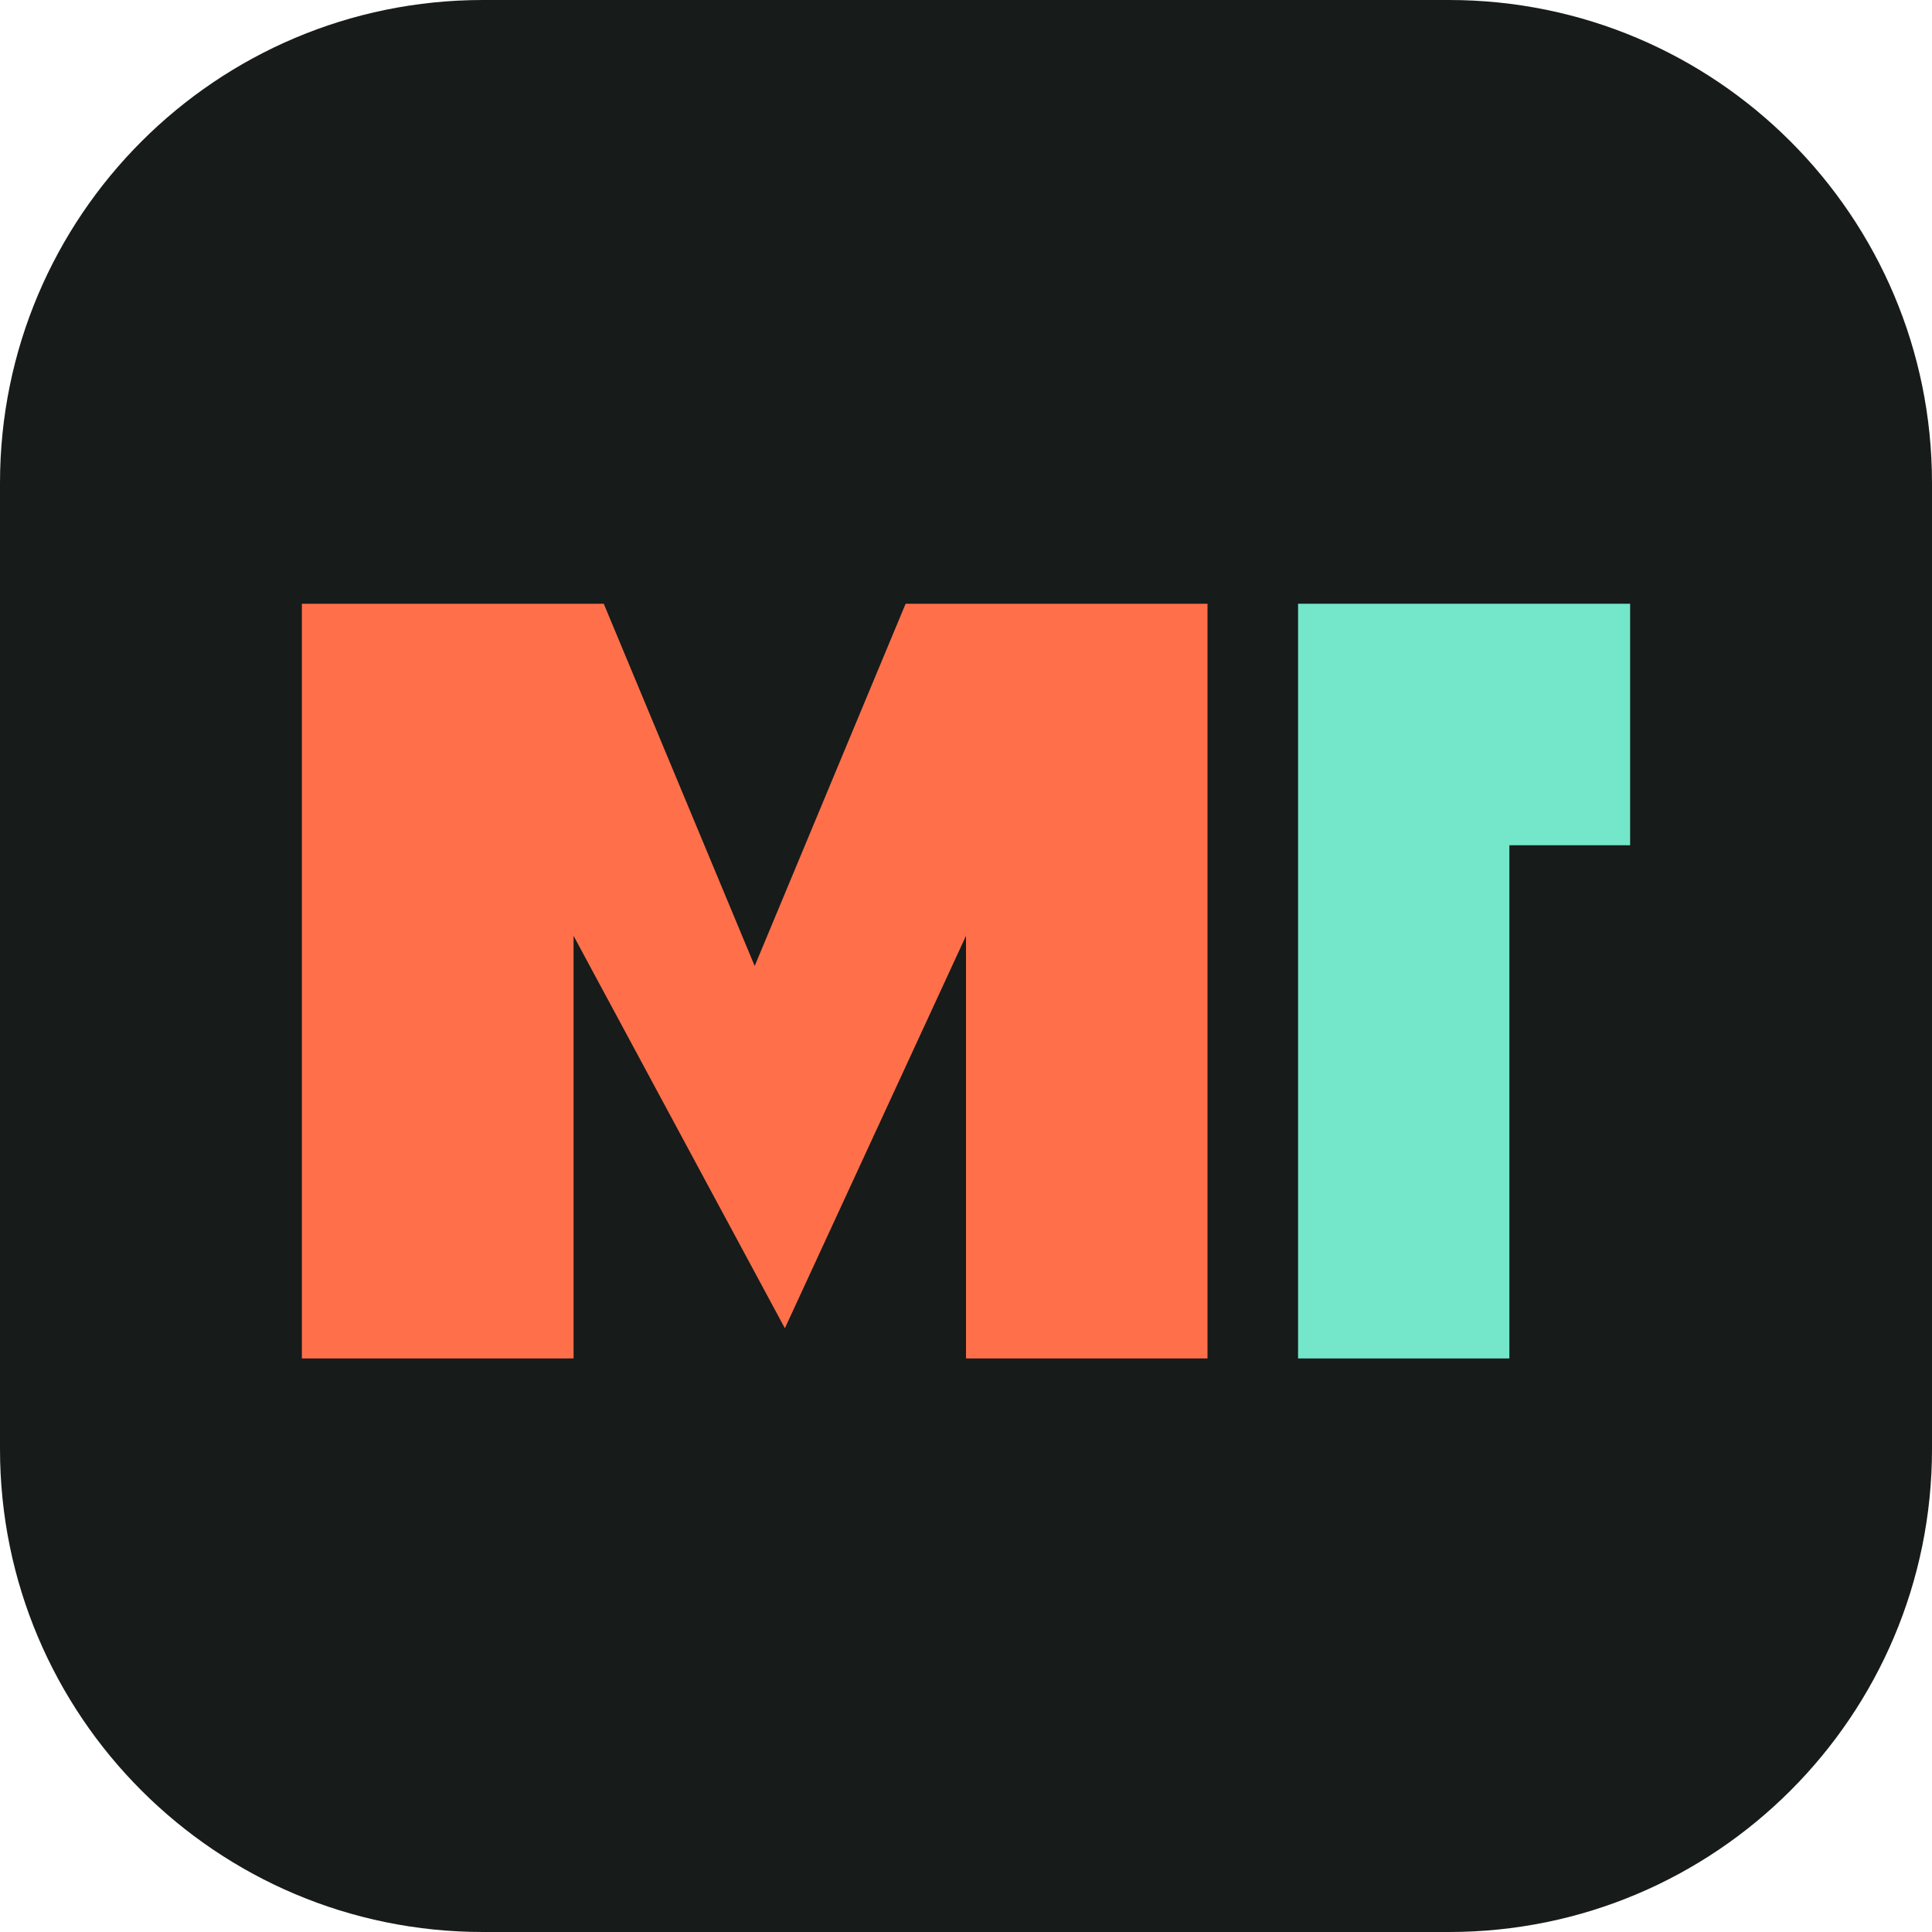
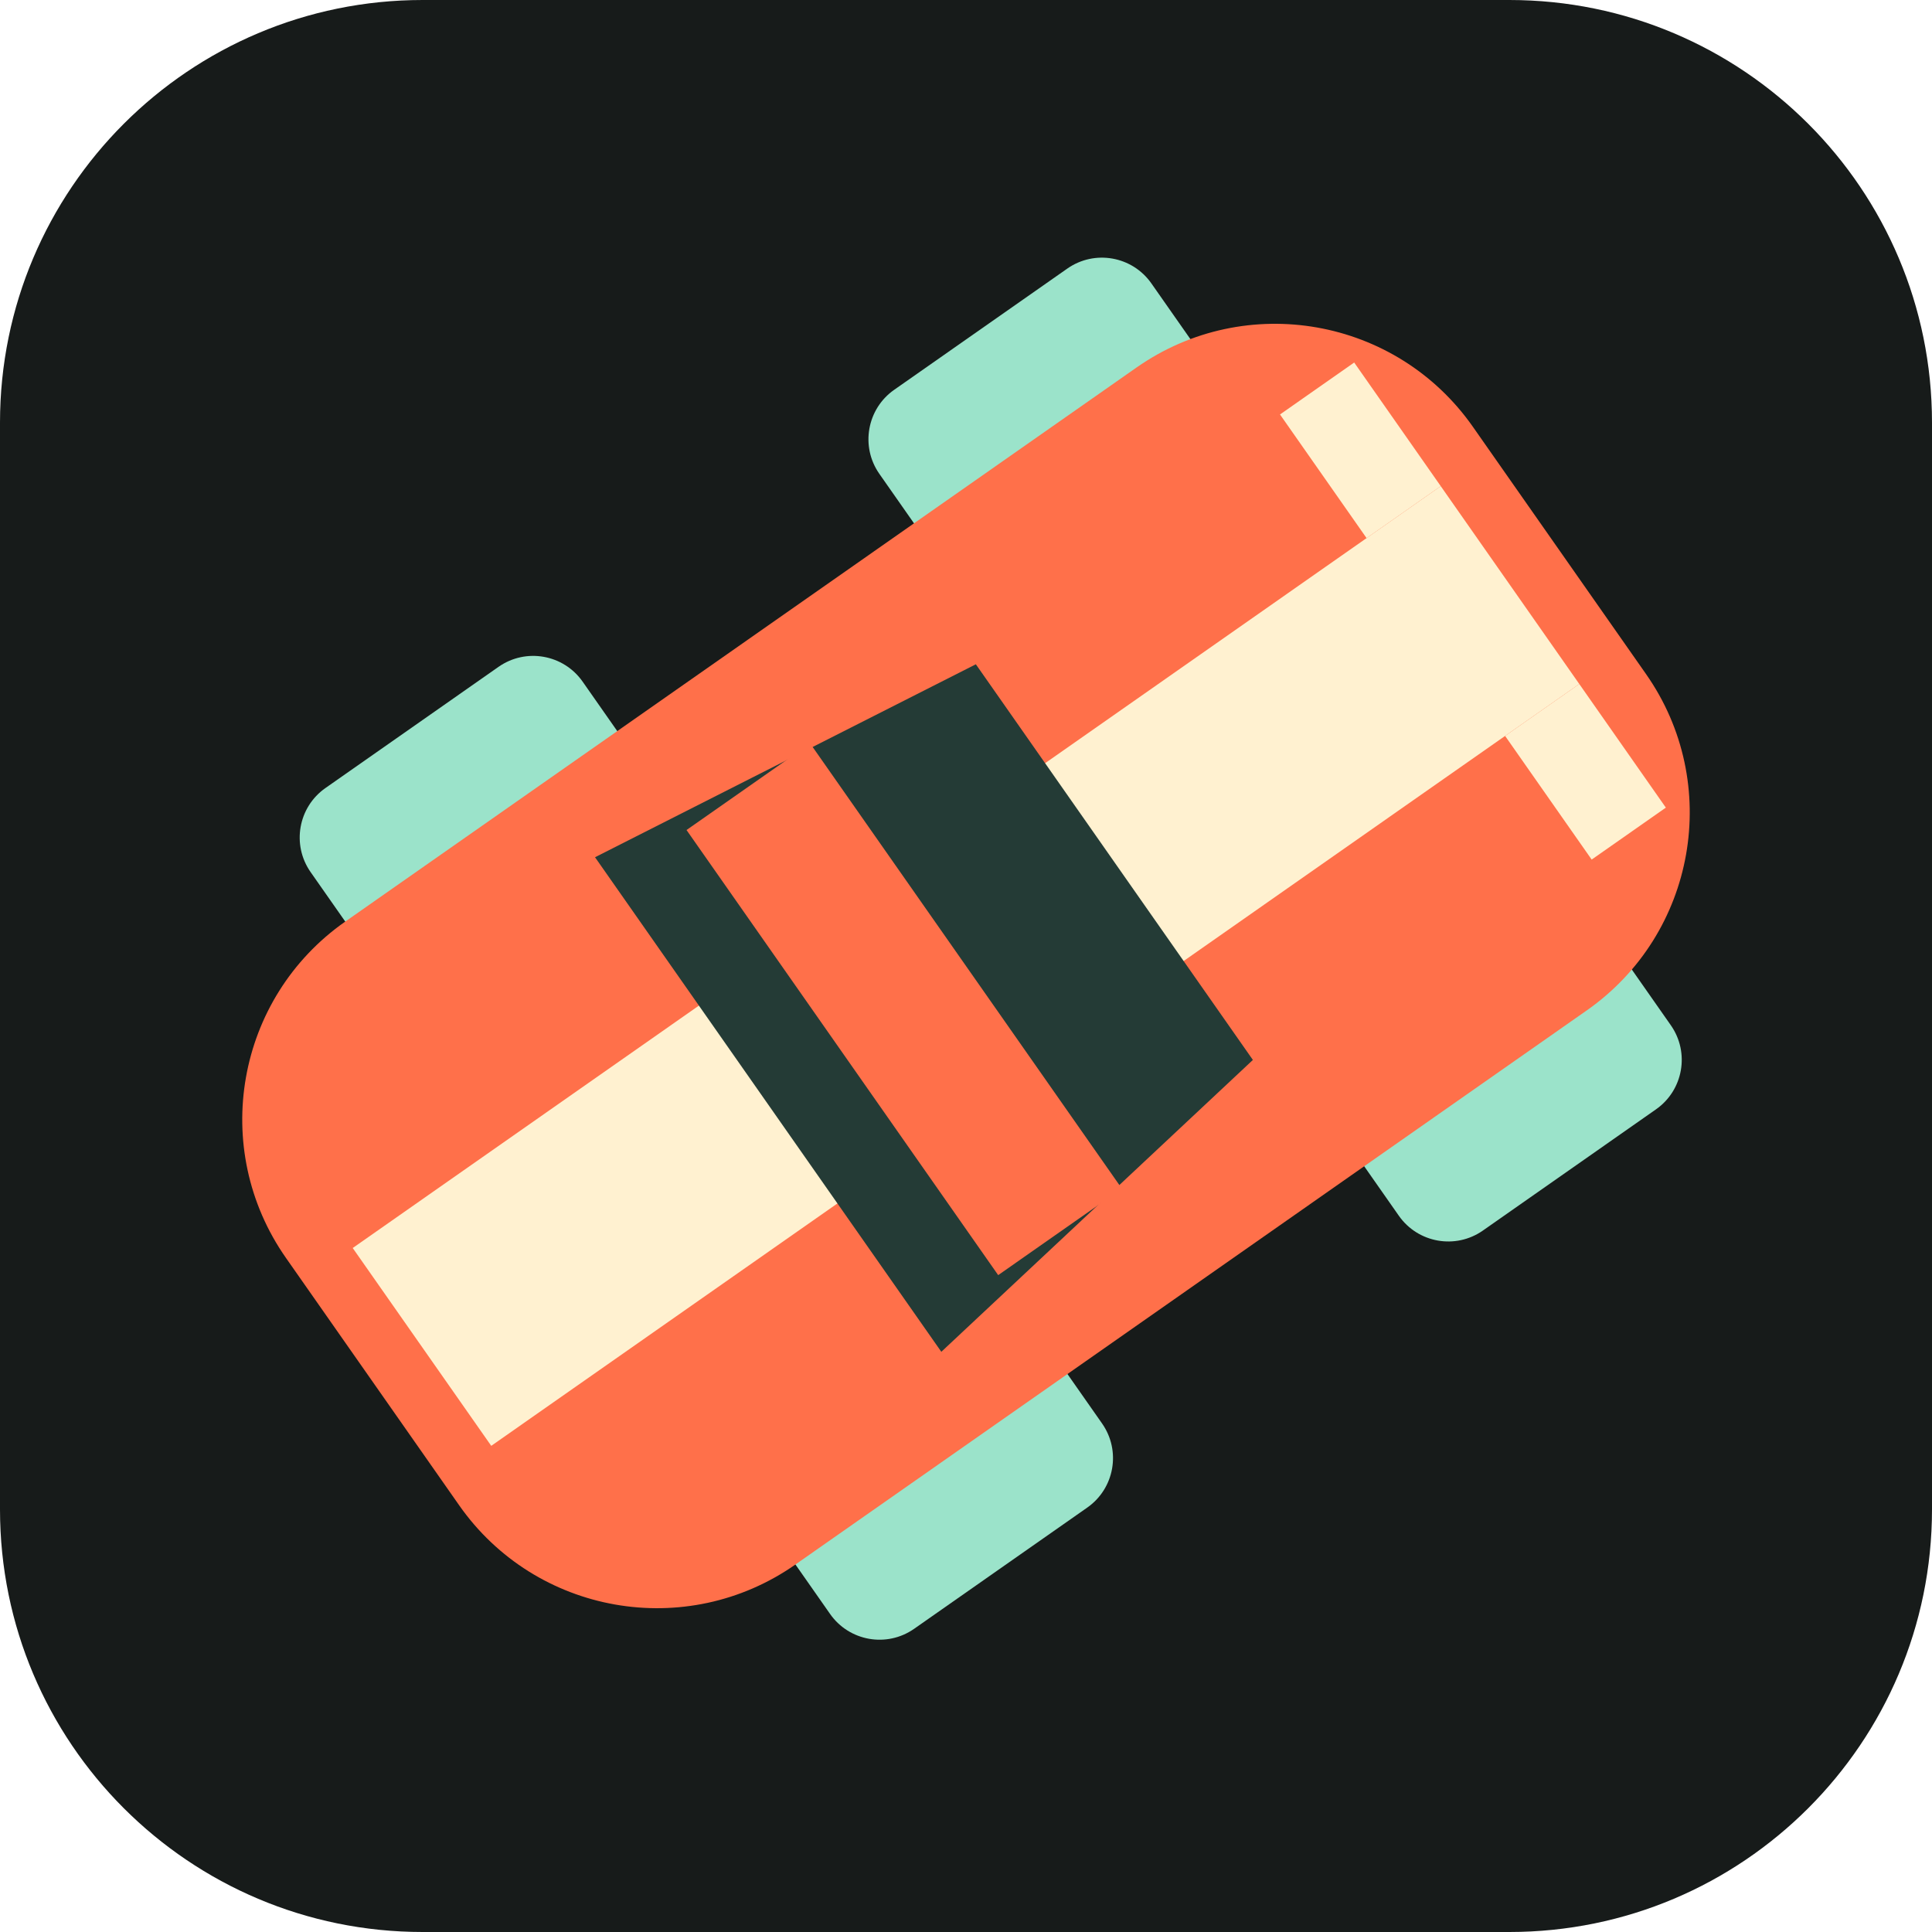
<svg xmlns="http://www.w3.org/2000/svg" viewBox="0 0 64 64">
-   <rect width="64" height="64" rx="16" fill="#171b1a" />
-   <path d="M10 45V20h10l5 12 5-12h10v25h-8V31l-6 13-7-13v14z" fill="#ff704a" />
-   <path d="M43 45V20h11v8h-4v17z" fill="#74e6ca" />
+   <rect width="64" height="64" rx="14" fill="#171b1a" />
+   <g transform="translate(32 32) rotate(-35)">
+     <g fill="#9be3ca">
+       <rect x="-16" y="-17" width="11" height="8" rx="2" />
+       <rect x="7" y="-17" width="11" height="8" rx="2" />
+       <rect x="-16" y="9" width="11" height="8" rx="2" />
+       <rect x="7" y="9" width="11" height="8" rx="2" />
+     </g>
+     <rect x="-24" y="-13" width="48" height="26" rx="8" fill="#ff704a" />
+     <path d="M-22-4h44v8h-44z" fill="#fff1d0" />
+     <path d="m-8-10 14 2v16l-14 2z" fill="#243b36" />
+     <path d="M-5-9h5v18h-5z" fill="#ff704a" />
+     <path d="M19-9h3v5h-3zm0 13h3v5h-3z" fill="#fff1d0" />
+   </g>
</svg>
